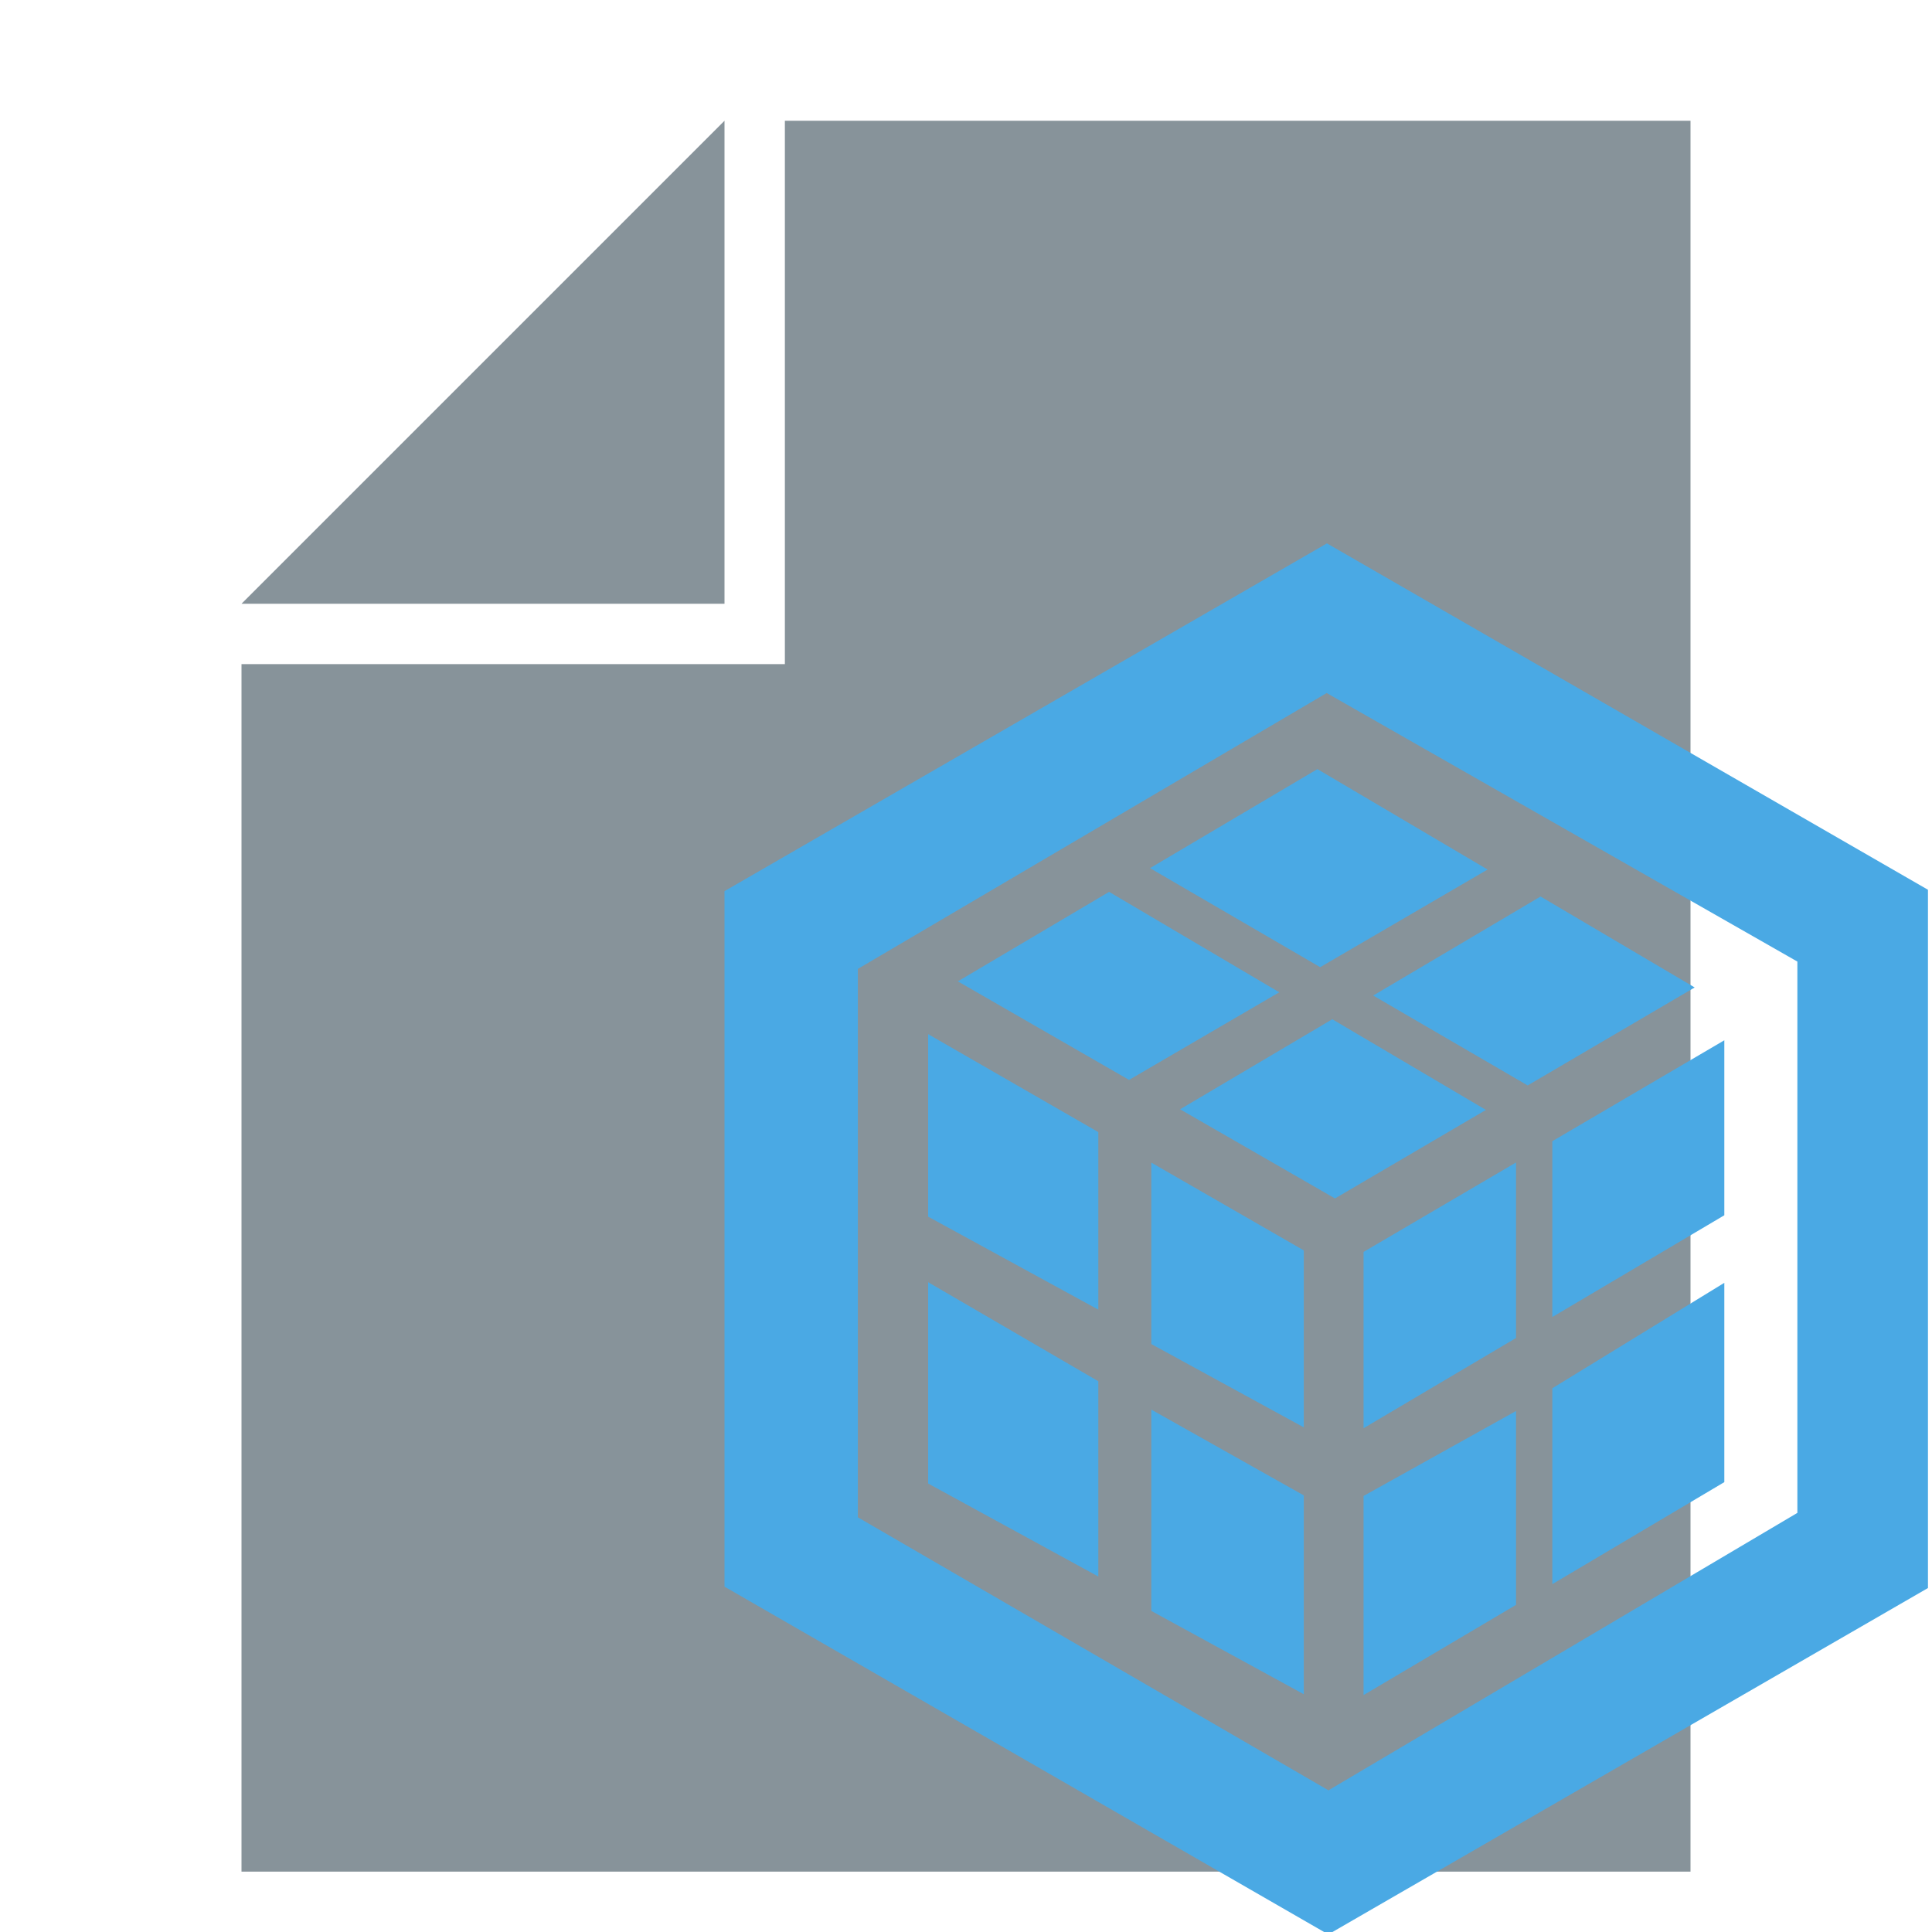
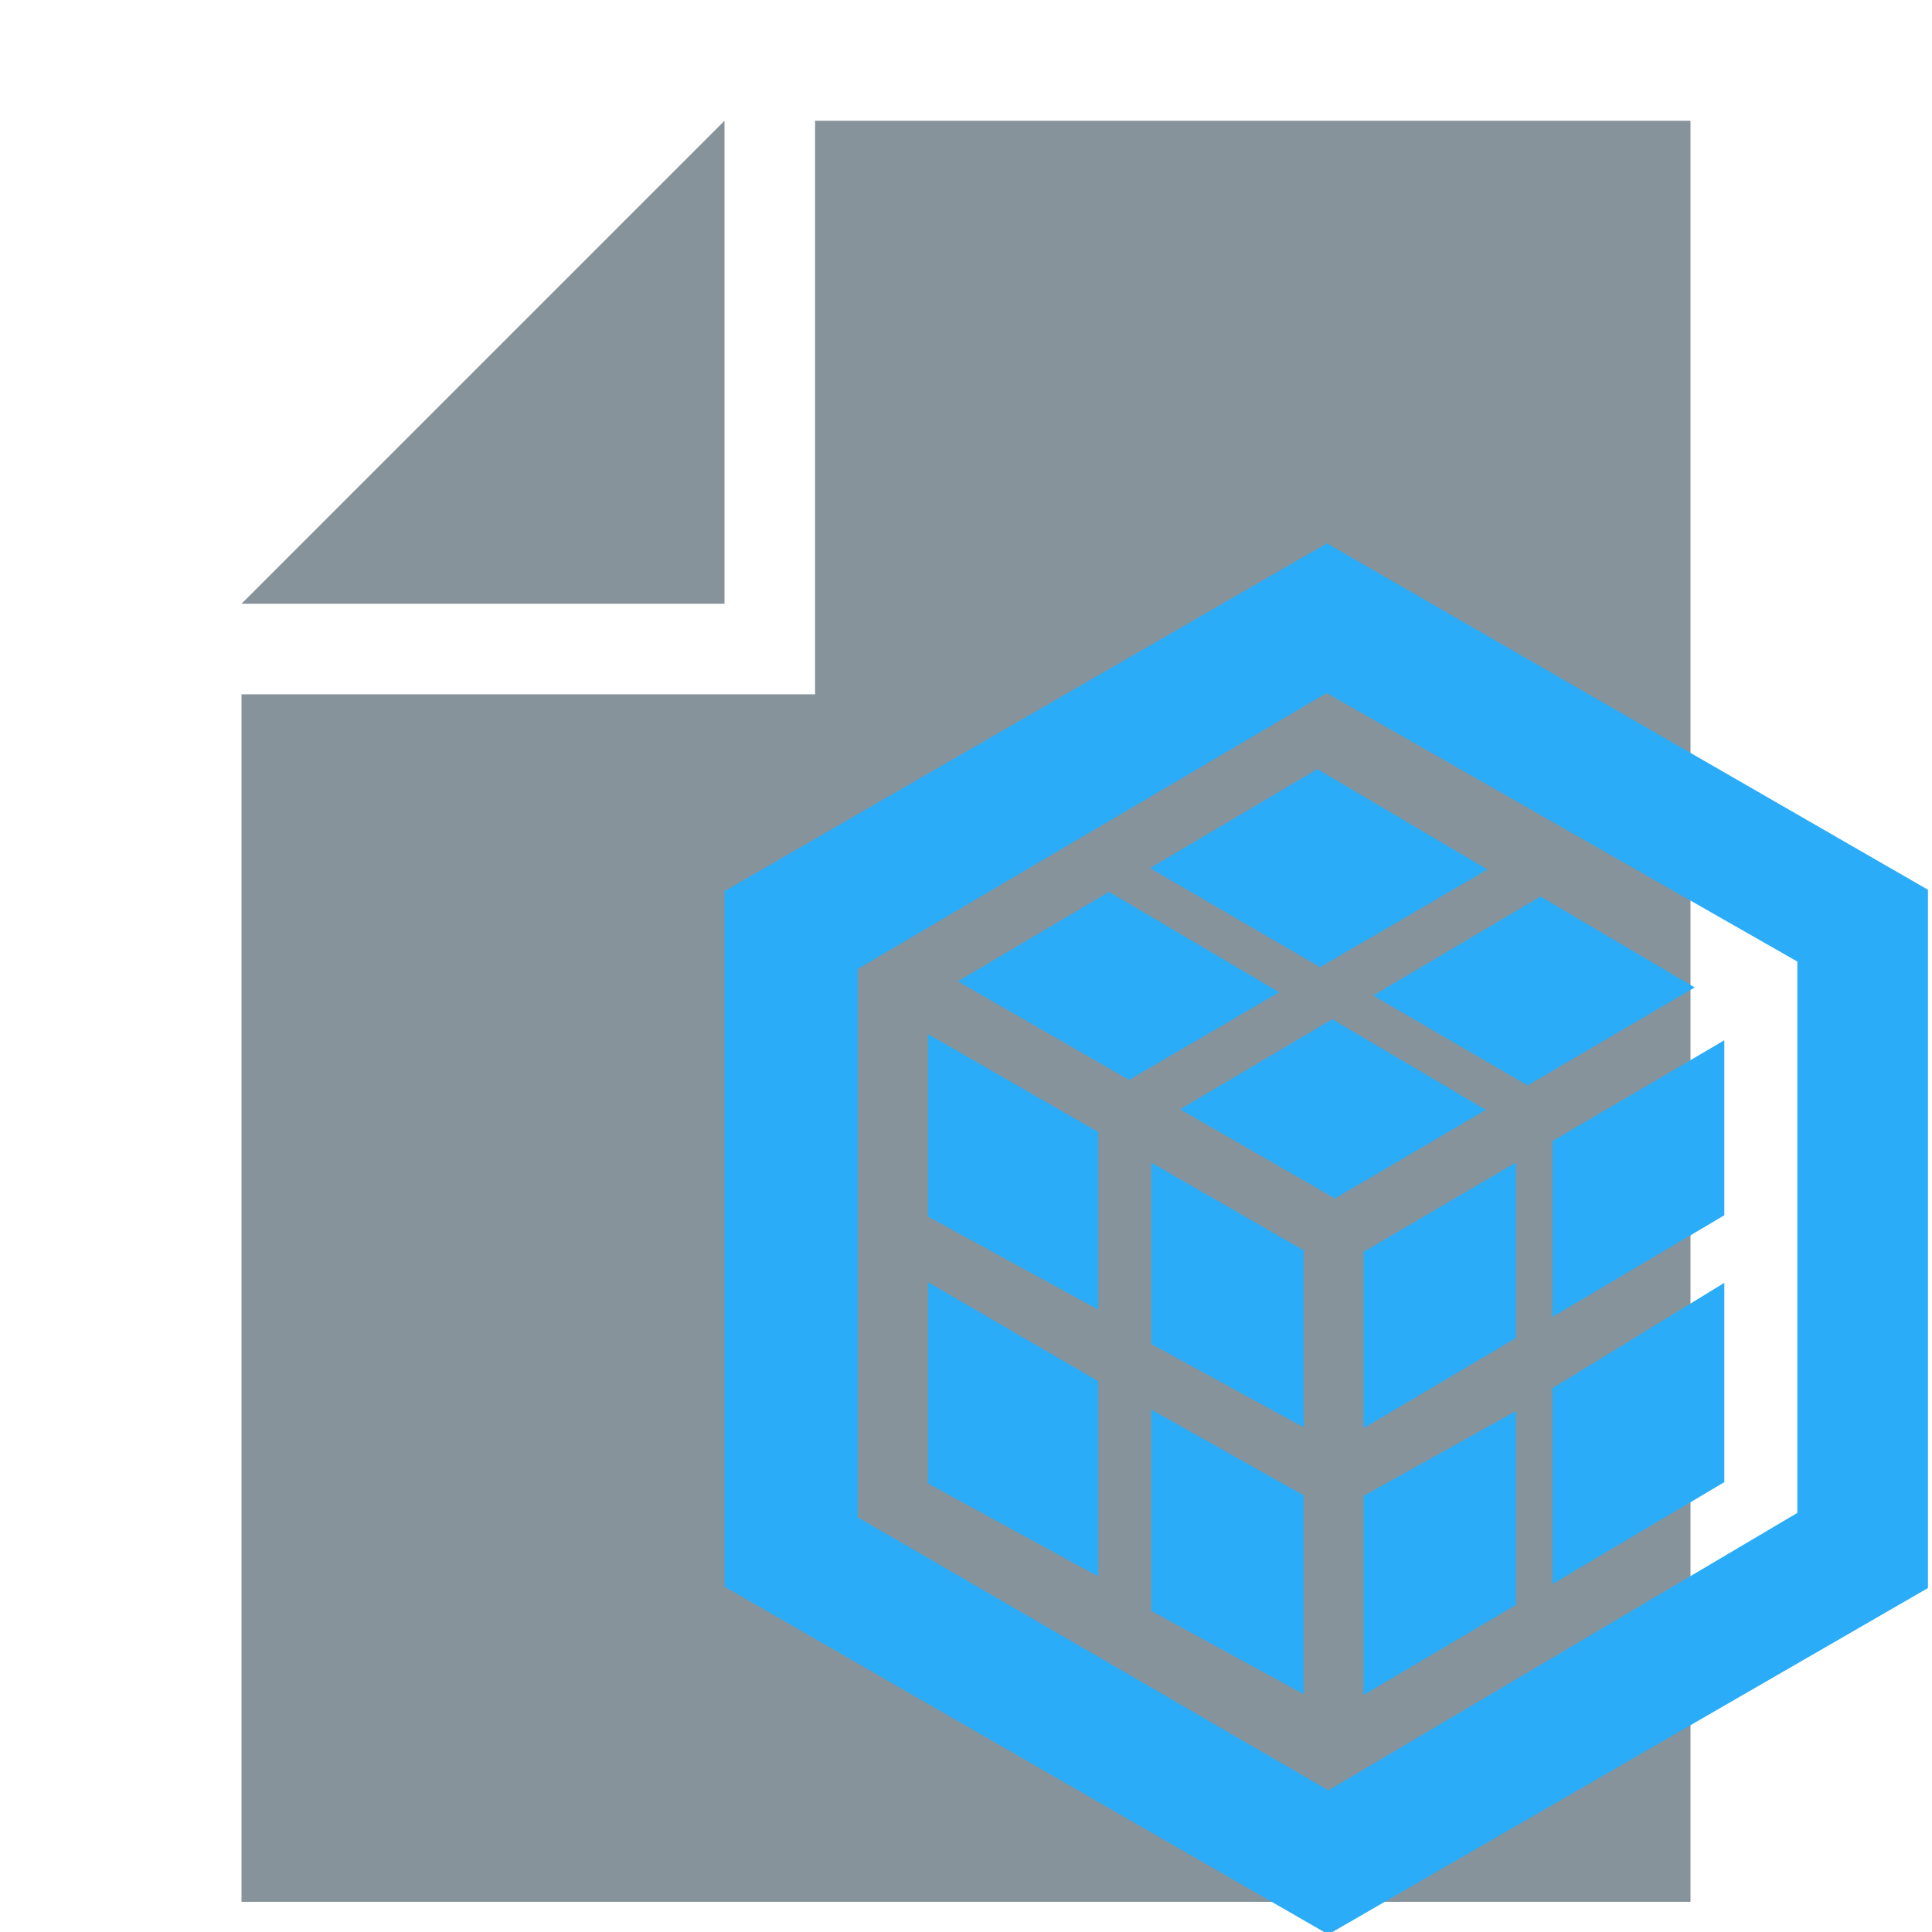
<svg xmlns="http://www.w3.org/2000/svg" viewBox="0 0 32 32">
  <path fill="#87939a" style="isolation: isolate" d="M 12 2 L 4 10 h 8 V 0 z" />
-   <path fill="#87939a" style="isolation: isolate" d="M 13 2 v 9 H 4 v 20 h 24 V 2" />
-   <g fill="#4aa9e4" transform="matrix(0.045,0,0,0.045,12,9)">
+   <path fill="#87939a" style="isolation: isolate" d="M 13.5 2 v 9.5 H 4 v 20 h 24 V 2" />
+   <g fill="#2aacf8" transform="matrix(0.045,0,0,0.045,12,9)">
    <path d="M221.733,0L0,128v256l222.236,128l220.724-127.496V127.496L221.733,0z M49.077,358.471V156.63L221.646,55.087l173.246,98.84v202.92L222.296,458.962L49.077,358.471z M137.589,308.395v71.874l-62.632-34.226v-74.099L137.589,308.395z M148.903,197.483l55.292-32.254l-62.632-36.963l-55.675,32.942L148.903,197.483z M223.705,175.154l-56.015,33.143l57.013,32.819l55.551-32.588L223.705,175.154z M213.217,260.23l-56.119-32.305v66.779l56.119,30.667V260.23z M295.619,199.514l61.473-36.062l-56.723-33.474l-61.606,36.451L295.619,199.514z M280.862,120.052l-62.634-36.965l-61.606,36.451l62.634,36.451L280.862,120.052z M74.957,180.641v67.174l62.632,34.226v-65.346L74.957,180.641z M304.695,310.983v72.093l63.309-37.548v-73.36L304.695,310.983z M304.695,220.036v64.721l63.309-37.454v-64.405L304.695,220.036z M235.218,260.794v64.89l56.119-33.204v-64.607L235.218,260.794z M235.218,350.617v73.295l56.119-33.204v-71.36L235.218,350.617z M213.217,350.406l-56.119-31.573v74.099l56.119,30.667V350.406z" />
  </g>
</svg>
